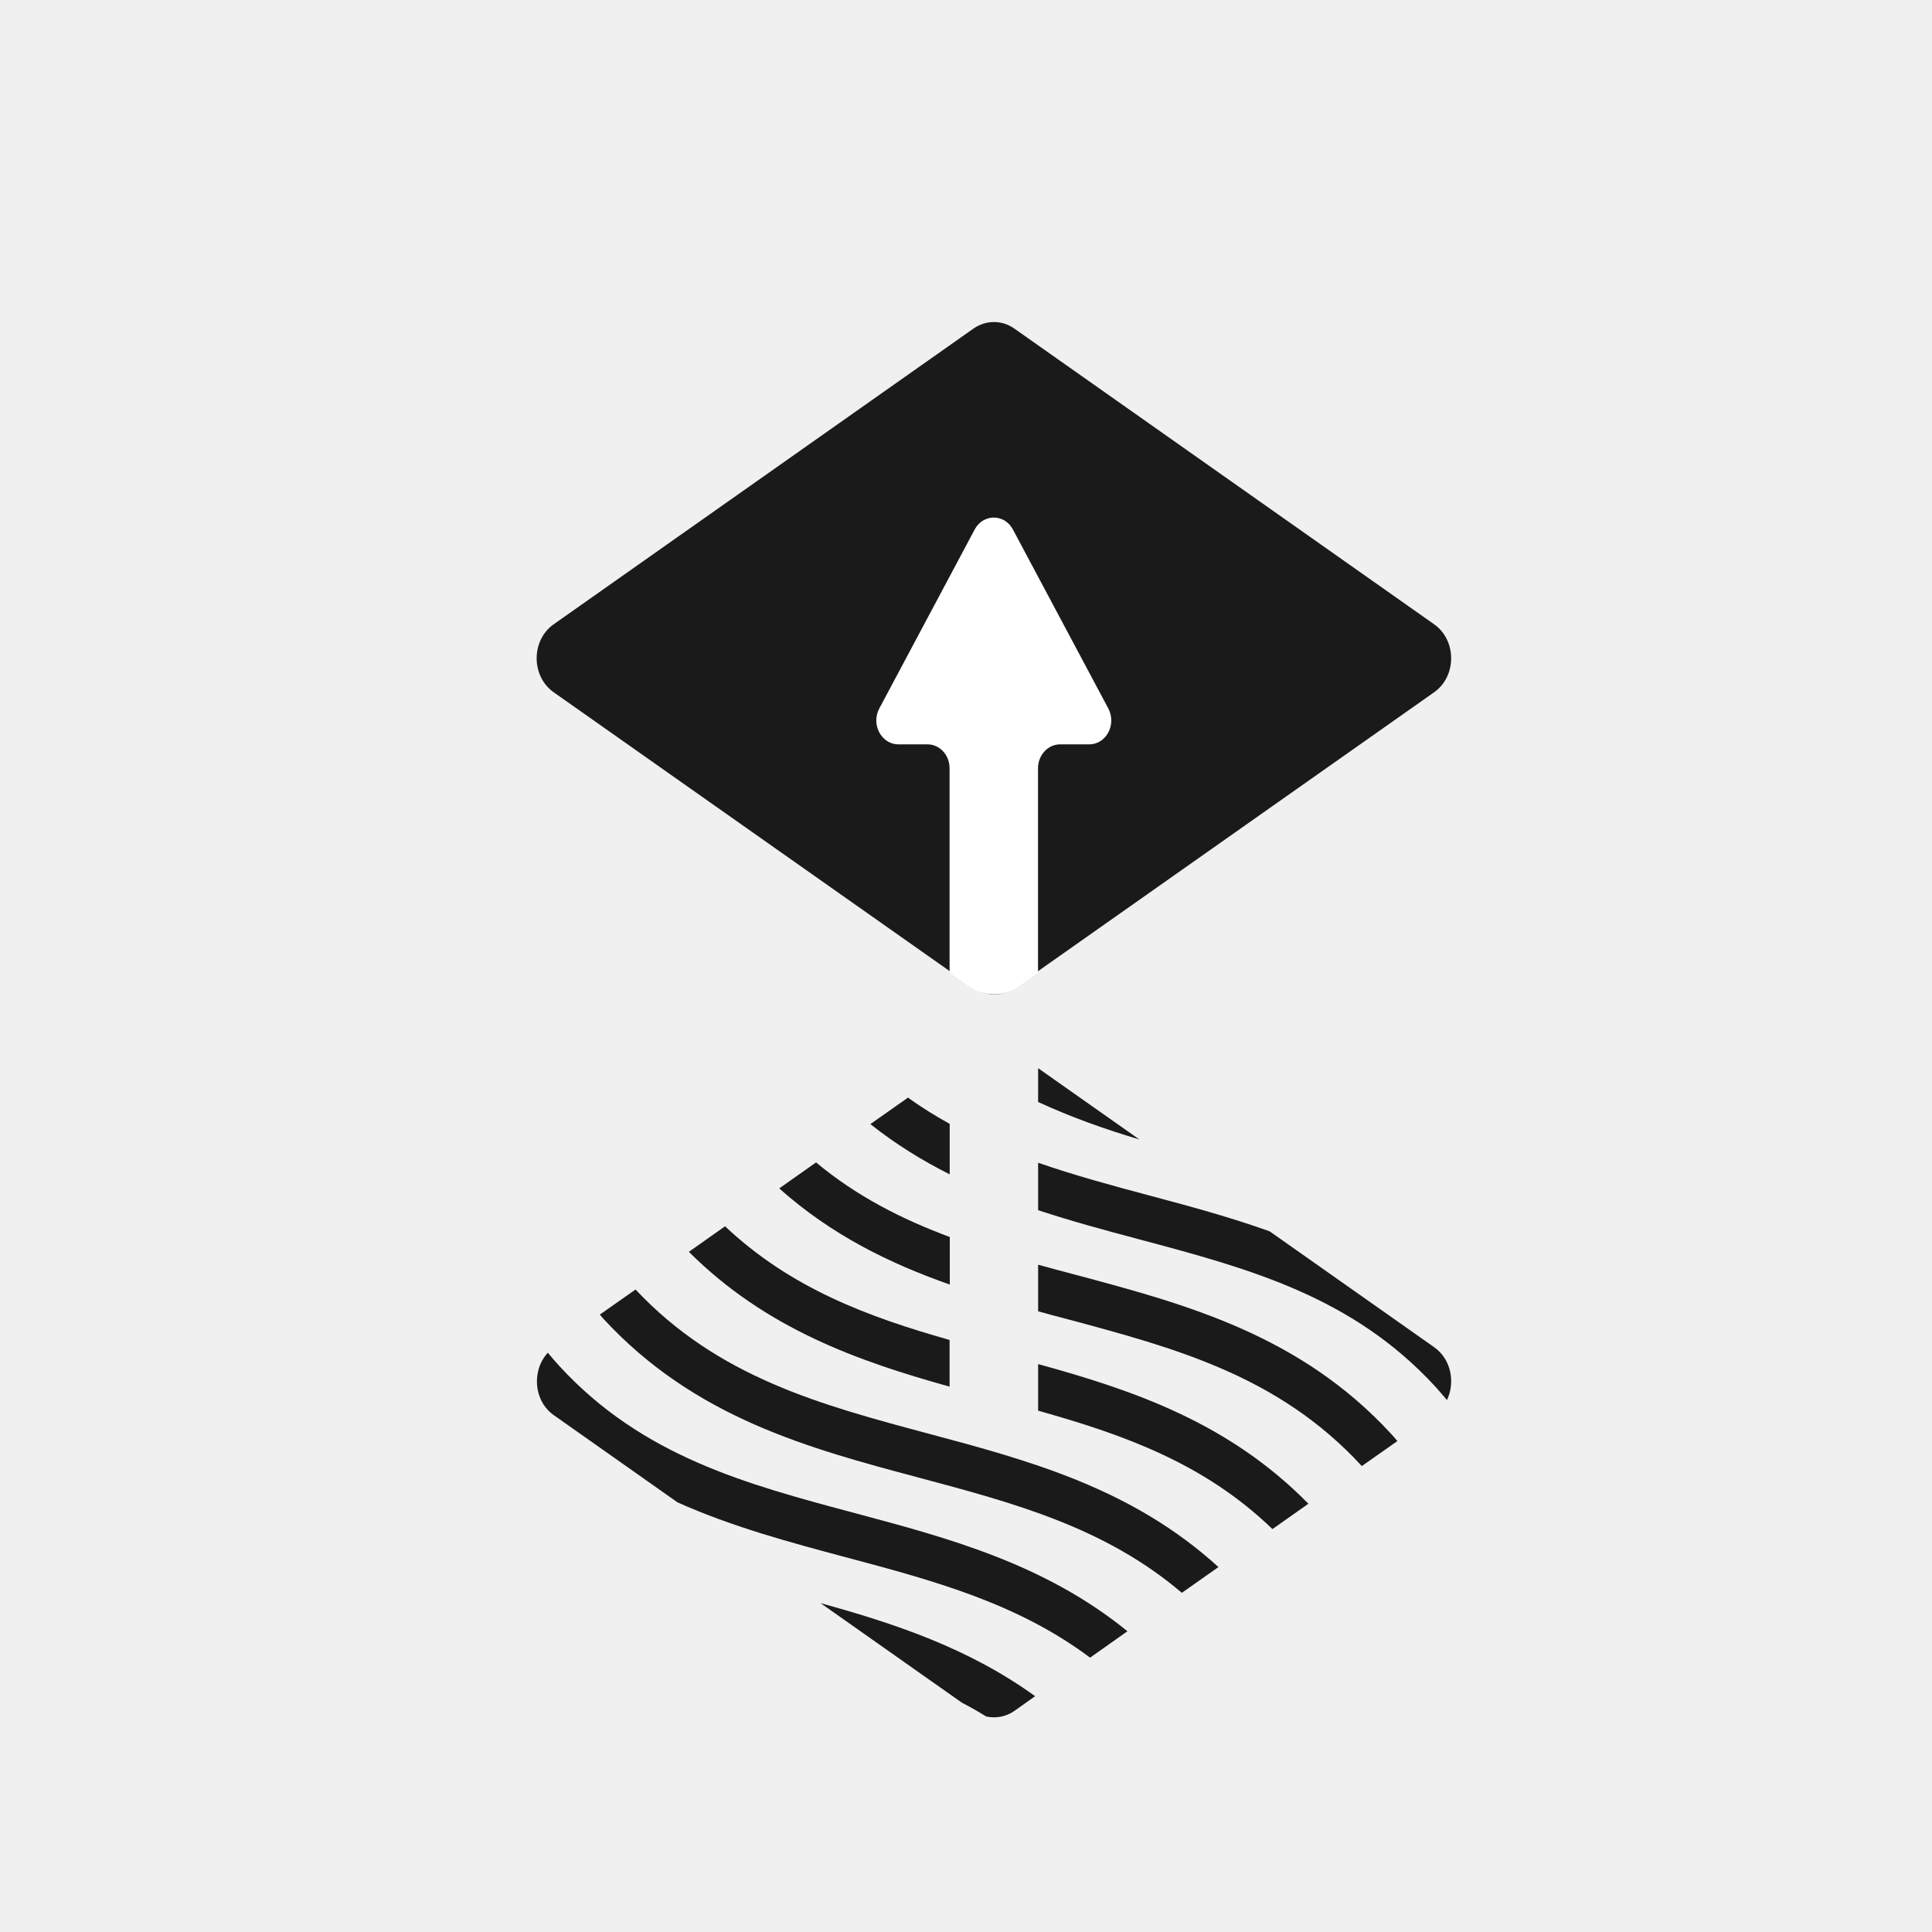
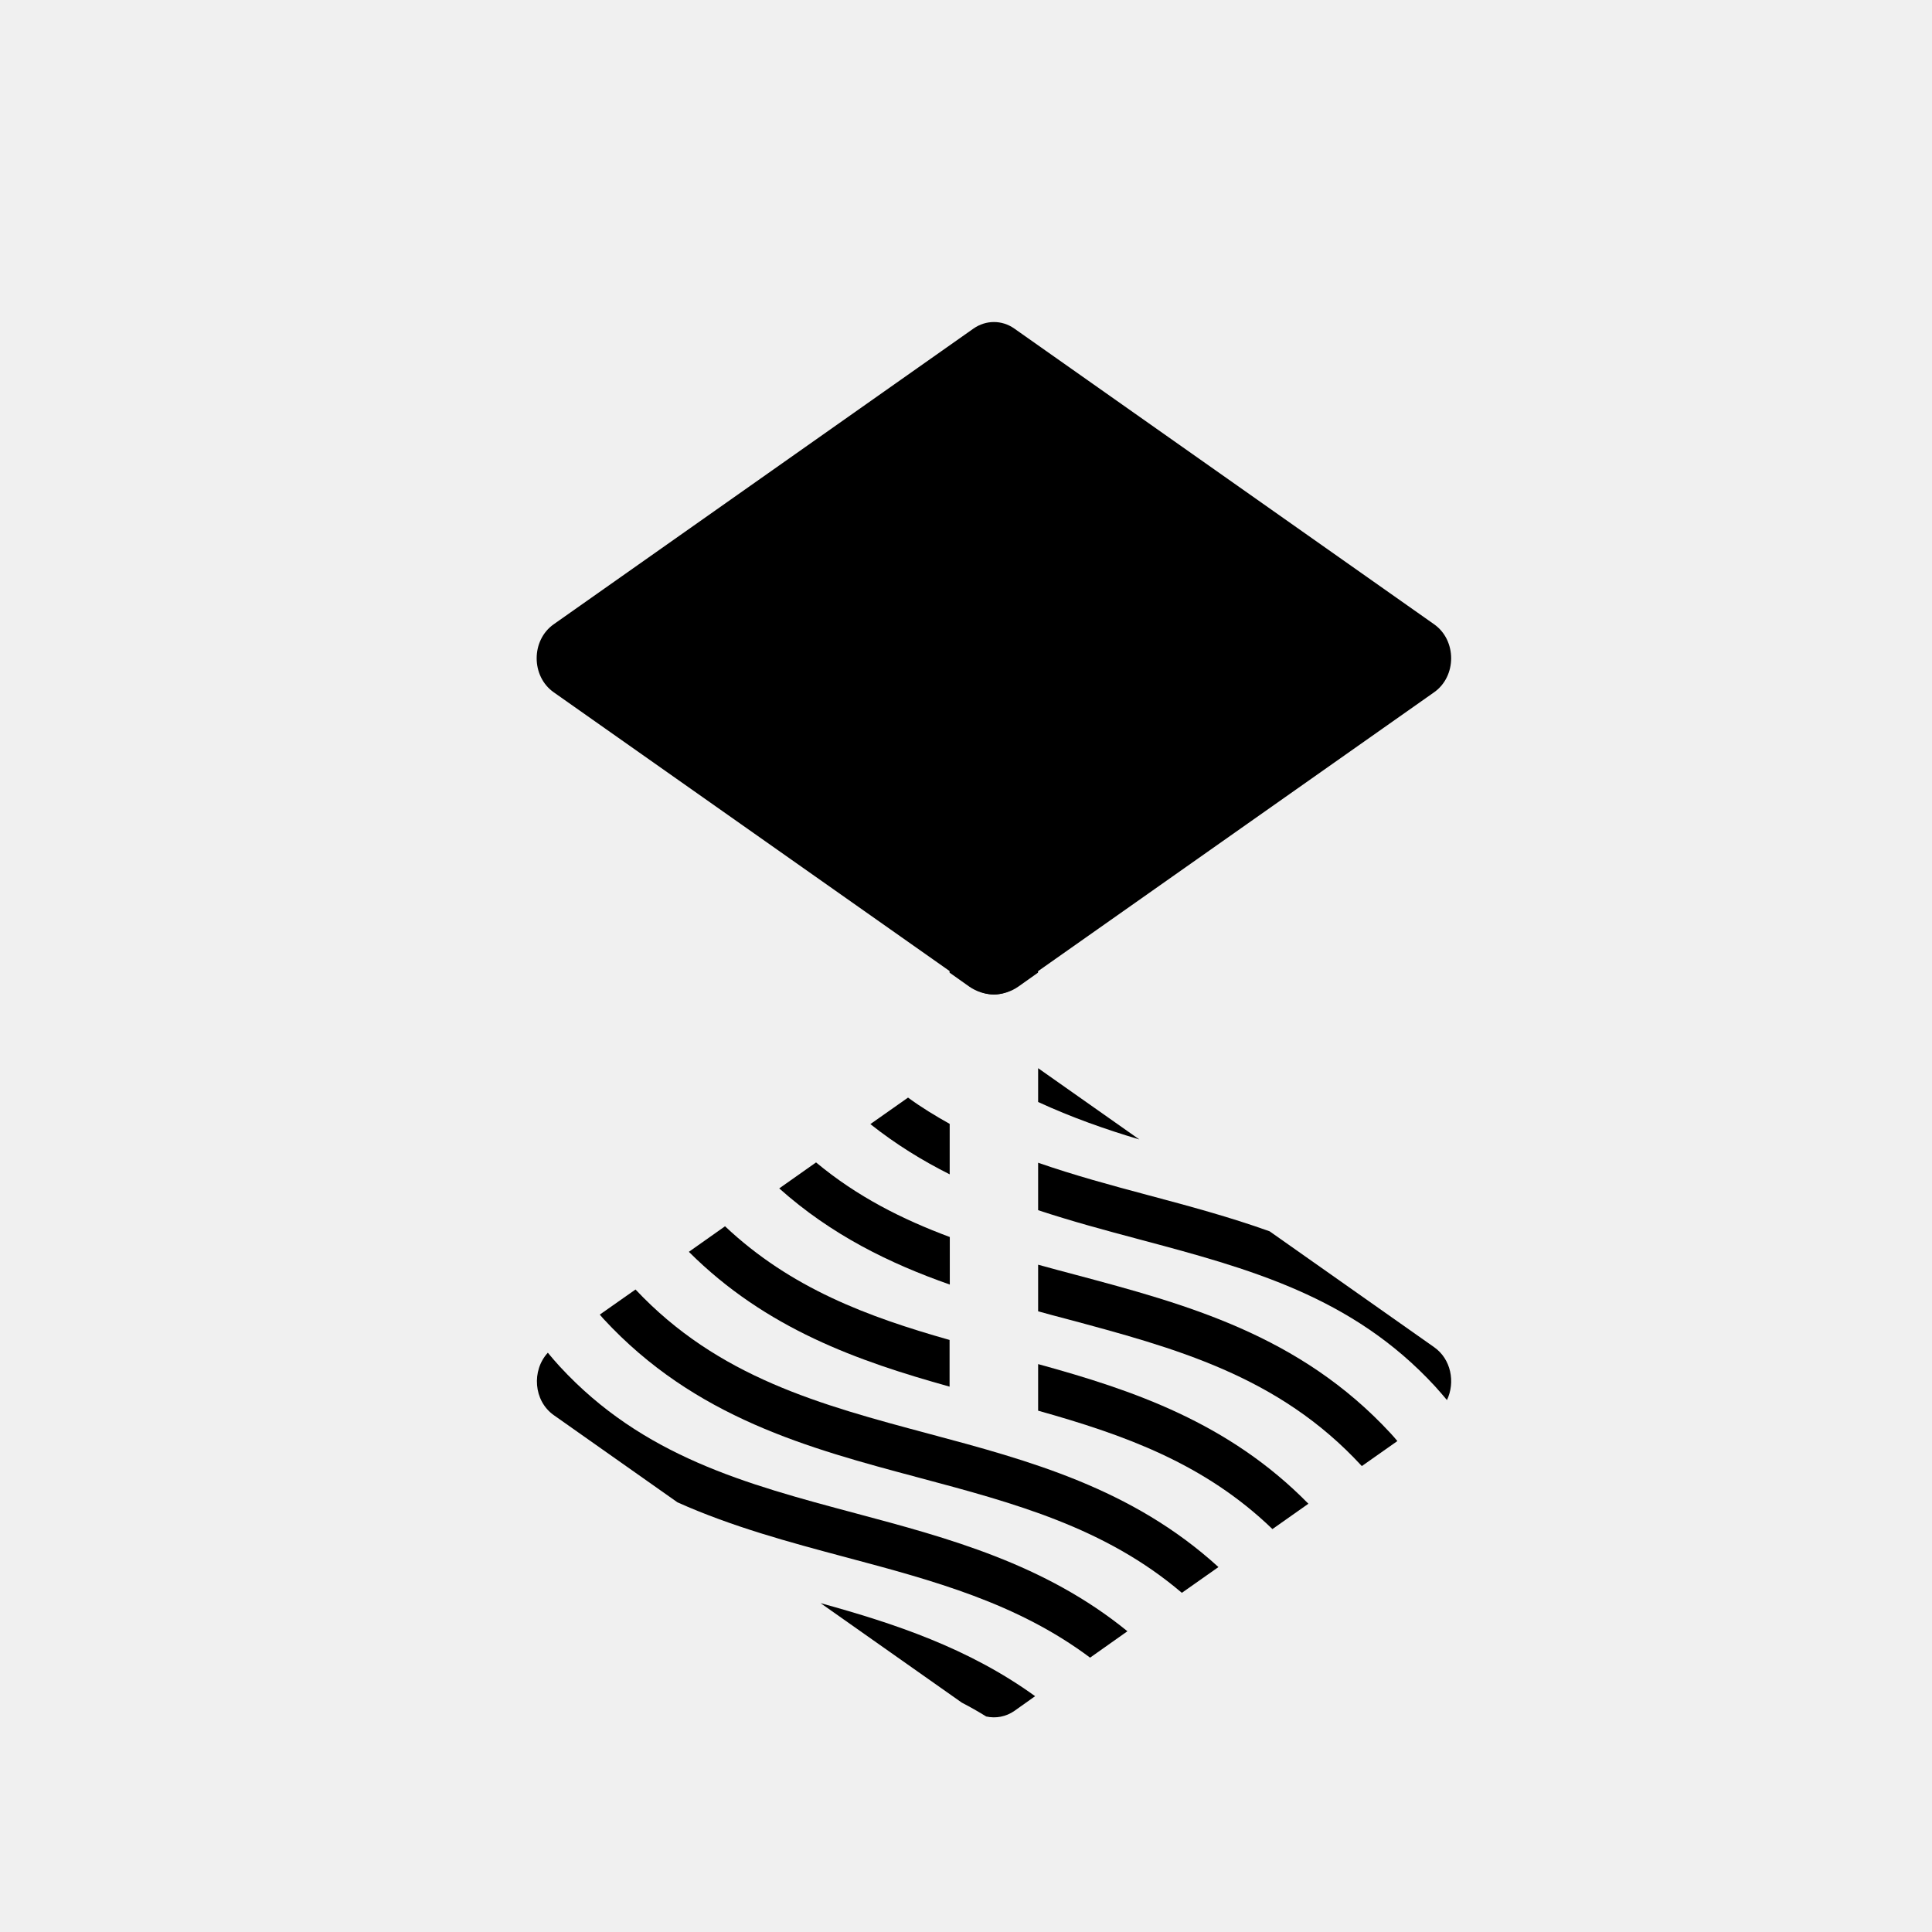
- <svg xmlns="http://www.w3.org/2000/svg" width="18" height="18" viewBox="0 0 18 18" fill="none">
-   <path fill-rule="evenodd" clip-rule="evenodd" d="M5.159 6.45C4.947 6.301 4.947 5.965 5.159 5.816L9.07 3.061C9.186 2.98 9.335 2.98 9.45 3.061L13.361 5.816C13.573 5.965 13.573 6.301 13.361 6.45L9.45 9.204C9.335 9.286 9.186 9.286 9.07 9.204L5.159 6.45Z" fill="#1A1A1A" />
-   <path fill-rule="evenodd" clip-rule="evenodd" d="M9.877 6.935H10.148C10.306 6.935 10.405 6.75 10.326 6.601L9.437 4.933C9.358 4.785 9.16 4.785 9.081 4.933L8.192 6.601C8.113 6.75 8.212 6.935 8.37 6.935H8.642C8.755 6.935 8.847 7.035 8.847 7.158V9.062L9.029 9.191C9.169 9.289 9.349 9.289 9.489 9.191L9.671 9.062V7.158C9.671 7.035 9.763 6.935 9.877 6.935Z" fill="white" />
-   <path fill-rule="evenodd" clip-rule="evenodd" d="M10.615 10.616L9.672 9.952V10.267C9.98 10.409 10.296 10.521 10.615 10.616Z" fill="#1A1A1A" />
-   <path fill-rule="evenodd" clip-rule="evenodd" d="M9.672 10.833V11.275C9.984 11.378 10.299 11.463 10.611 11.546C11.631 11.818 12.594 12.075 13.368 12.914C13.407 12.957 13.444 13 13.481 13.044C13.56 12.879 13.52 12.662 13.361 12.551L11.829 11.472C11.458 11.339 11.079 11.237 10.704 11.137C10.351 11.043 10.006 10.949 9.672 10.833Z" fill="#1A1A1A" />
-   <path fill-rule="evenodd" clip-rule="evenodd" d="M8.848 10.471C8.716 10.397 8.585 10.318 8.46 10.226L8.109 10.473C8.346 10.661 8.593 10.813 8.848 10.941V10.471Z" fill="#1A1A1A" />
-   <path fill-rule="evenodd" clip-rule="evenodd" d="M10.021 11.877C9.904 11.846 9.787 11.815 9.672 11.783V12.217C9.757 12.241 9.843 12.264 9.928 12.286C10.947 12.559 11.91 12.816 12.684 13.655C12.686 13.656 12.687 13.658 12.688 13.659L13.019 13.426C12.999 13.403 12.98 13.379 12.959 13.357C12.108 12.435 11.047 12.151 10.021 11.877Z" fill="#1A1A1A" />
-   <path fill-rule="evenodd" clip-rule="evenodd" d="M8.849 11.525C8.406 11.36 7.986 11.149 7.603 10.83L7.26 11.072C7.747 11.507 8.291 11.772 8.849 11.968V11.525Z" fill="#1A1A1A" />
-   <path fill-rule="evenodd" clip-rule="evenodd" d="M8.847 12.484C8.085 12.268 7.368 12.003 6.755 11.425L6.418 11.663C7.138 12.381 7.994 12.681 8.847 12.919V12.484Z" fill="#1A1A1A" />
-   <path fill-rule="evenodd" clip-rule="evenodd" d="M9.672 13.143C10.47 13.367 11.22 13.633 11.855 14.246L12.19 14.01C11.448 13.254 10.557 12.952 9.672 12.709V13.143Z" fill="#1A1A1A" />
-   <path fill-rule="evenodd" clip-rule="evenodd" d="M5.921 12.014L5.588 12.248C5.6 12.261 5.61 12.274 5.622 12.287C6.473 13.209 7.534 13.493 8.561 13.767C9.449 14.004 10.295 14.23 11.011 14.84L11.352 14.6C10.546 13.865 9.586 13.607 8.654 13.358C7.645 13.088 6.691 12.833 5.921 12.014Z" fill="#1A1A1A" />
-   <path fill-rule="evenodd" clip-rule="evenodd" d="M5.215 12.731C5.176 12.689 5.14 12.646 5.104 12.603C4.952 12.768 4.97 13.051 5.16 13.185L6.312 13.997C6.821 14.225 7.354 14.368 7.878 14.508C8.697 14.726 9.478 14.936 10.156 15.444L10.504 15.198C9.734 14.571 8.84 14.331 7.971 14.099C6.952 13.827 5.989 13.57 5.215 12.731Z" fill="#1A1A1A" />
-   <path fill-rule="evenodd" clip-rule="evenodd" d="M8.961 15.863C9.038 15.903 9.114 15.946 9.188 15.992C9.277 16.012 9.372 15.995 9.451 15.94L9.644 15.803C9.023 15.354 8.333 15.126 7.645 14.936L8.961 15.863Z" fill="#1A1A1A" />
+ <svg xmlns="http://www.w3.org/2000/svg" width="18" height="18" viewBox="0 0 18 18">
+   <path fill-rule="evenodd" clip-rule="evenodd" d="M5.159 6.45C4.947 6.301 4.947 5.965 5.159 5.816L9.07 3.061C9.186 2.98 9.335 2.98 9.45 3.061L13.361 5.816C13.573 5.965 13.573 6.301 13.361 6.45L9.45 9.204C9.335 9.286 9.186 9.286 9.07 9.204L5.159 6.45Z" />
+   <path fill-rule="evenodd" clip-rule="evenodd" d="M9.877 6.935H10.148C10.306 6.935 10.405 6.75 10.326 6.601L9.437 4.933C9.358 4.785 9.16 4.785 9.081 4.933L8.192 6.601C8.113 6.75 8.212 6.935 8.37 6.935H8.642C8.755 6.935 8.847 7.035 8.847 7.158V9.062L9.029 9.191C9.169 9.289 9.349 9.289 9.489 9.191L9.671 9.062V7.158C9.671 7.035 9.763 6.935 9.877 6.935Z" />
+   <path fill-rule="evenodd" clip-rule="evenodd" d="M10.615 10.616L9.672 9.952V10.267C9.98 10.409 10.296 10.521 10.615 10.616Z" />
+   <path fill-rule="evenodd" clip-rule="evenodd" d="M9.672 10.833V11.275C9.984 11.378 10.299 11.463 10.611 11.546C11.631 11.818 12.594 12.075 13.368 12.914C13.407 12.957 13.444 13 13.481 13.044C13.56 12.879 13.52 12.662 13.361 12.551L11.829 11.472C11.458 11.339 11.079 11.237 10.704 11.137C10.351 11.043 10.006 10.949 9.672 10.833Z" />
+   <path fill-rule="evenodd" clip-rule="evenodd" d="M8.848 10.471C8.716 10.397 8.585 10.318 8.46 10.226L8.109 10.473C8.346 10.661 8.593 10.813 8.848 10.941V10.471Z" />
+   <path fill-rule="evenodd" clip-rule="evenodd" d="M10.021 11.877C9.904 11.846 9.787 11.815 9.672 11.783V12.217C9.757 12.241 9.843 12.264 9.928 12.286C10.947 12.559 11.91 12.816 12.684 13.655C12.686 13.656 12.687 13.658 12.688 13.659L13.019 13.426C12.999 13.403 12.98 13.379 12.959 13.357C12.108 12.435 11.047 12.151 10.021 11.877Z" />
+   <path fill-rule="evenodd" clip-rule="evenodd" d="M8.849 11.525C8.406 11.36 7.986 11.149 7.603 10.83L7.26 11.072C7.747 11.507 8.291 11.772 8.849 11.968V11.525Z" />
+   <path fill-rule="evenodd" clip-rule="evenodd" d="M8.847 12.484C8.085 12.268 7.368 12.003 6.755 11.425L6.418 11.663C7.138 12.381 7.994 12.681 8.847 12.919V12.484Z" />
+   <path fill-rule="evenodd" clip-rule="evenodd" d="M9.672 13.143C10.47 13.367 11.22 13.633 11.855 14.246L12.19 14.01C11.448 13.254 10.557 12.952 9.672 12.709V13.143Z" />
+   <path fill-rule="evenodd" clip-rule="evenodd" d="M5.921 12.014L5.588 12.248C5.6 12.261 5.61 12.274 5.622 12.287C6.473 13.209 7.534 13.493 8.561 13.767C9.449 14.004 10.295 14.23 11.011 14.84L11.352 14.6C10.546 13.865 9.586 13.607 8.654 13.358C7.645 13.088 6.691 12.833 5.921 12.014Z" />
+   <path fill-rule="evenodd" clip-rule="evenodd" d="M5.215 12.731C5.176 12.689 5.14 12.646 5.104 12.603C4.952 12.768 4.97 13.051 5.16 13.185L6.312 13.997C6.821 14.225 7.354 14.368 7.878 14.508C8.697 14.726 9.478 14.936 10.156 15.444L10.504 15.198C9.734 14.571 8.84 14.331 7.971 14.099C6.952 13.827 5.989 13.57 5.215 12.731Z" />
+   <path fill-rule="evenodd" clip-rule="evenodd" d="M8.961 15.863C9.038 15.903 9.114 15.946 9.188 15.992C9.277 16.012 9.372 15.995 9.451 15.94L9.644 15.803C9.023 15.354 8.333 15.126 7.645 14.936L8.961 15.863Z" />
</svg>
